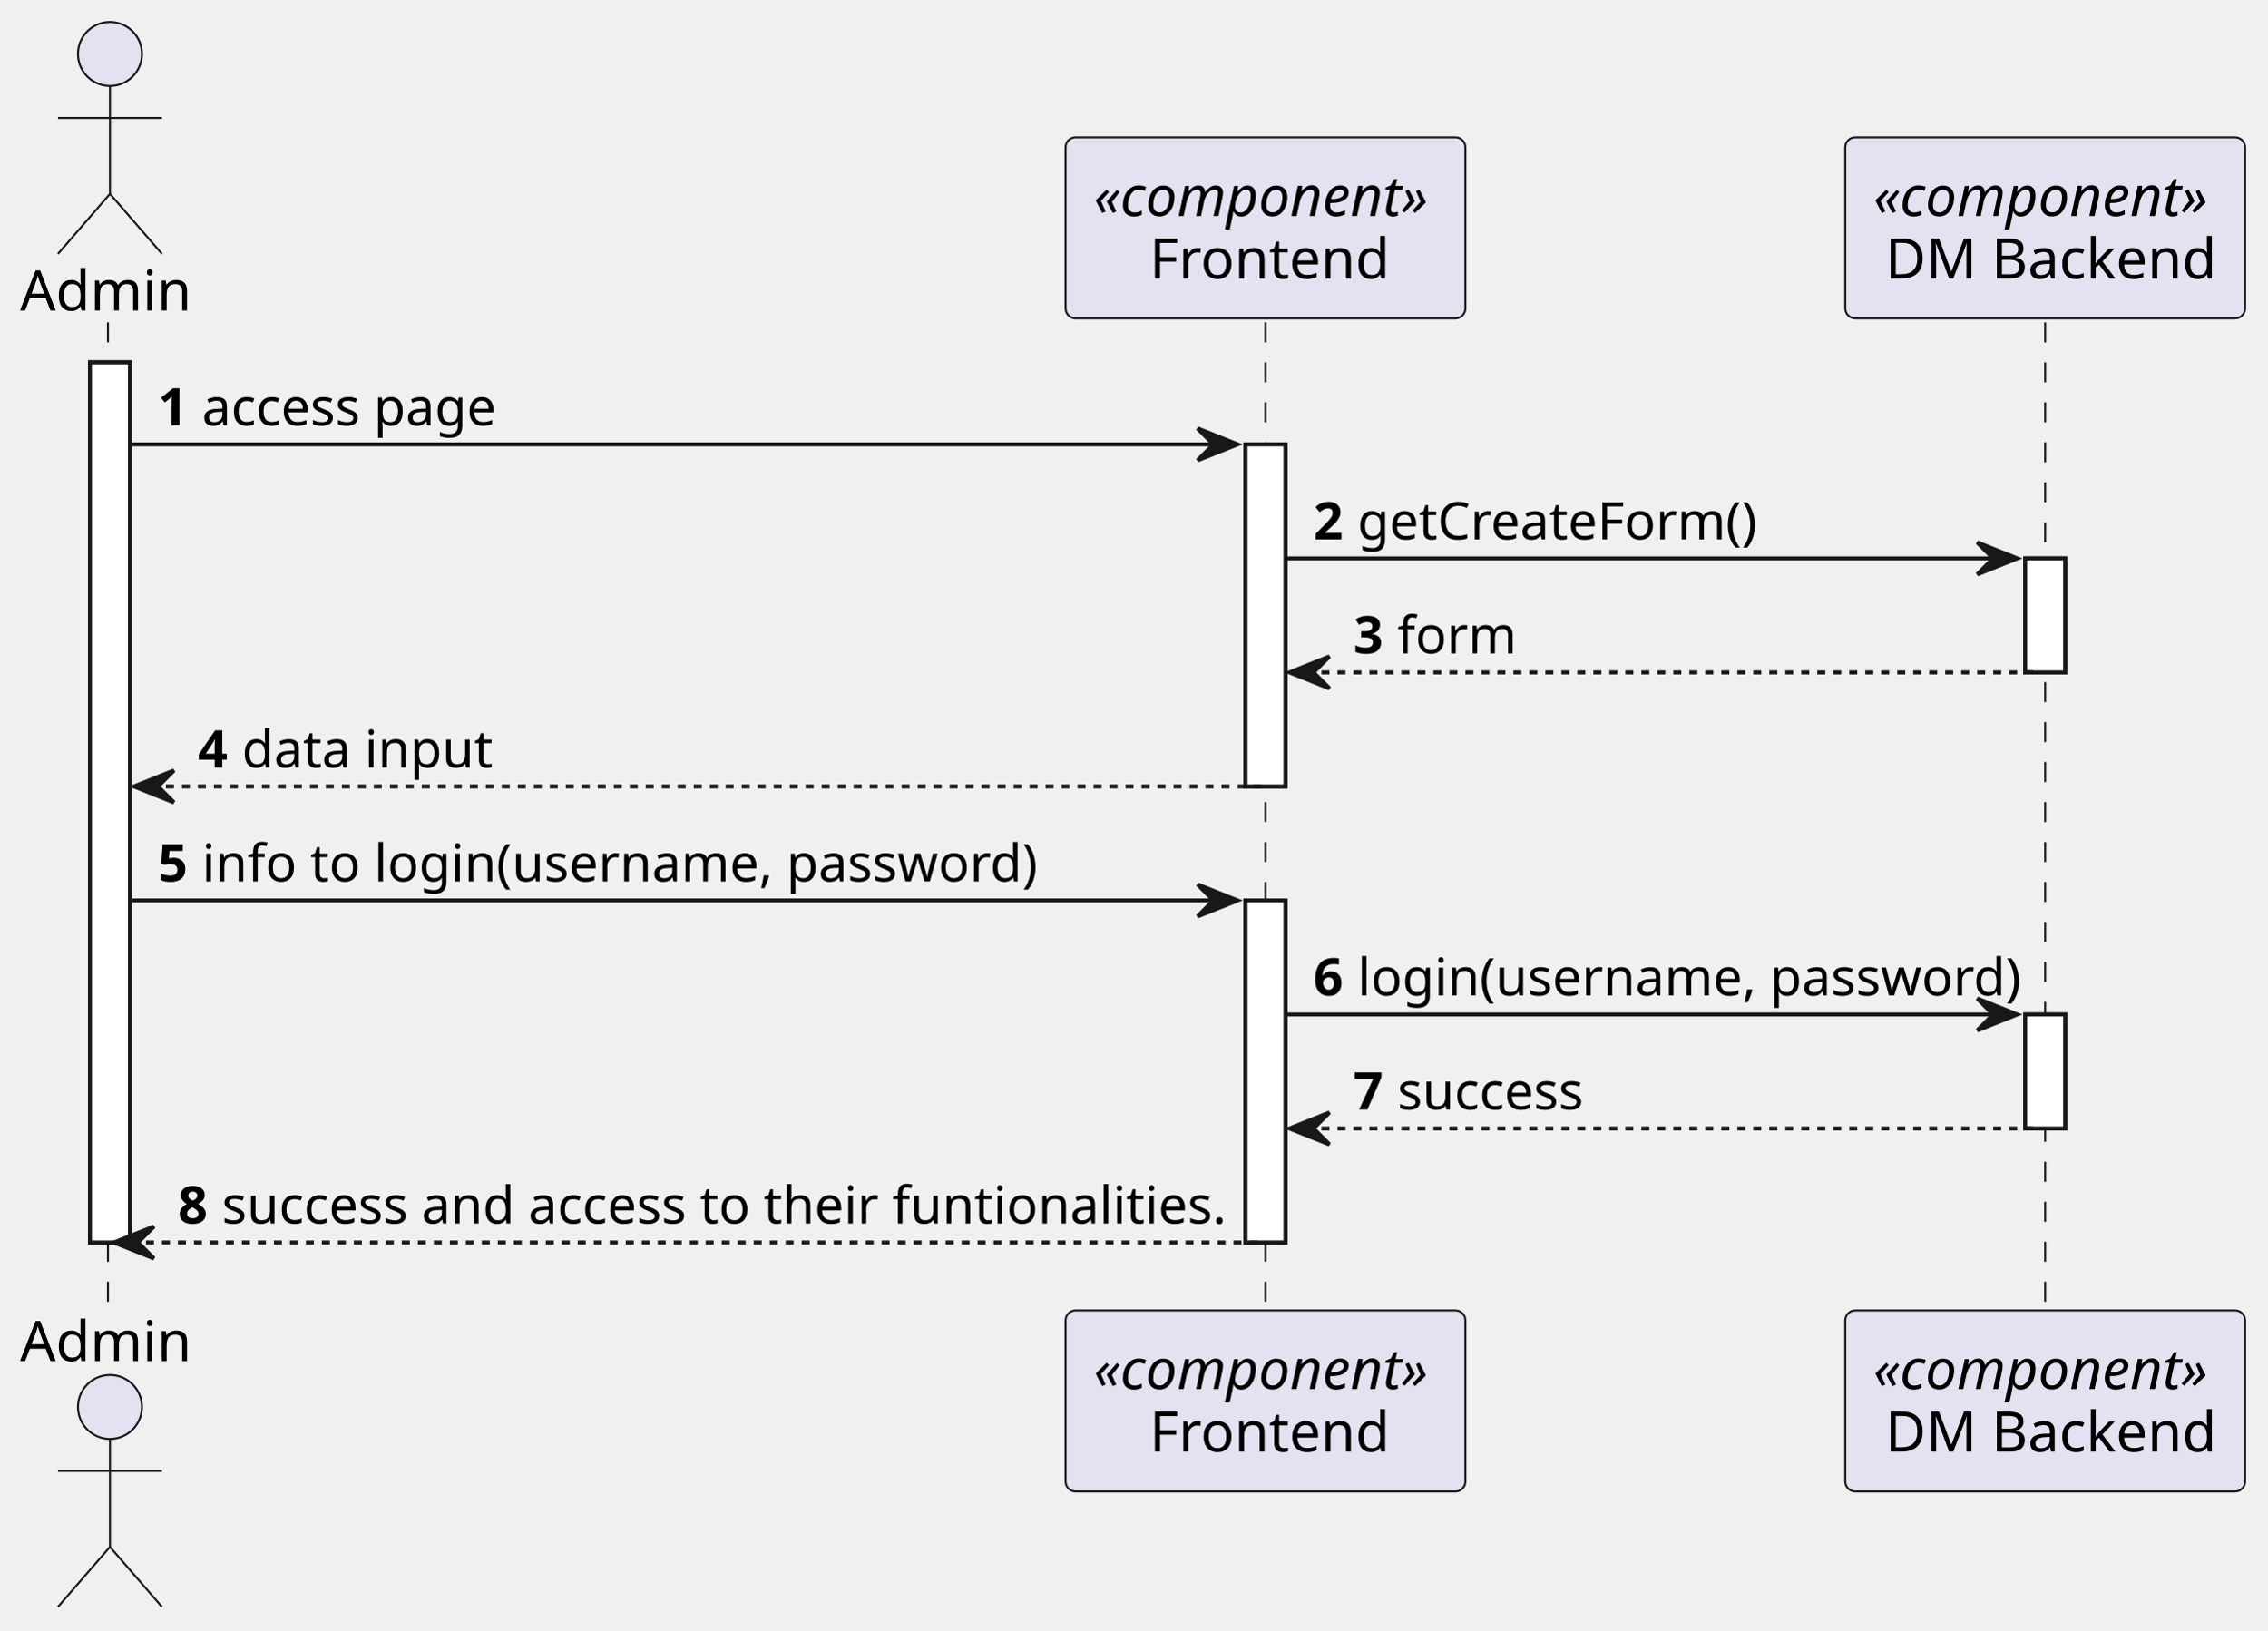
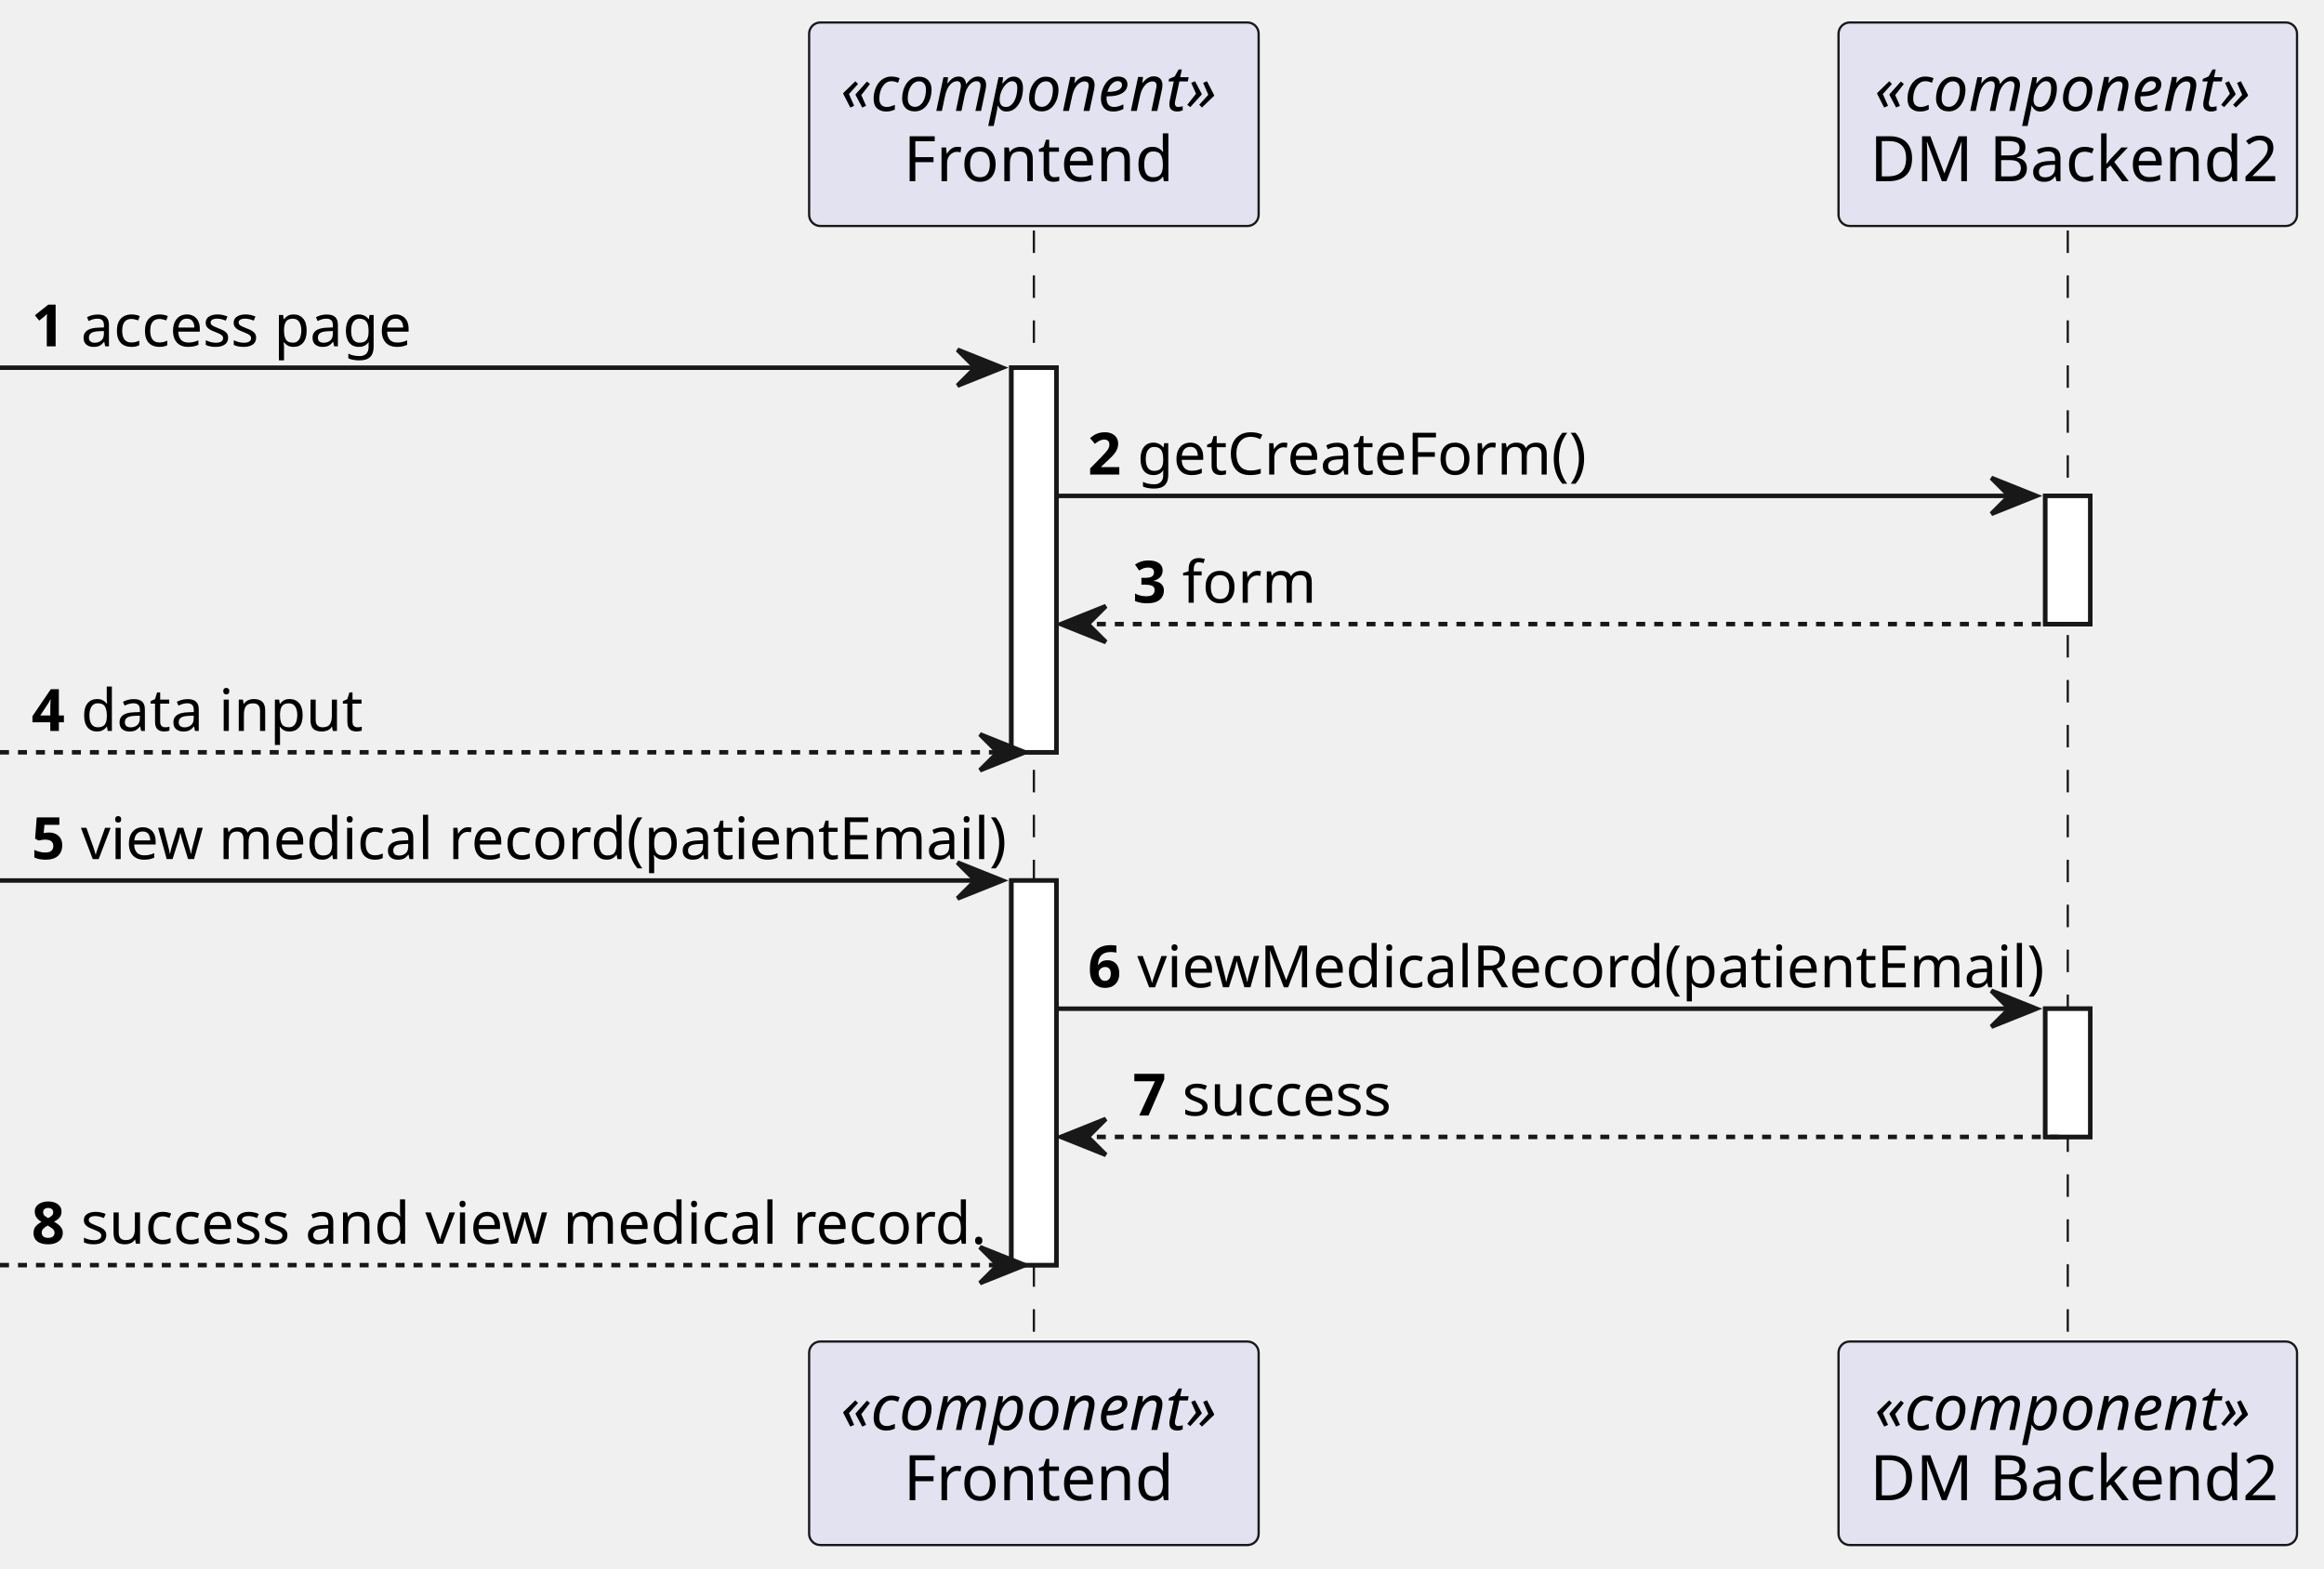
- <svg xmlns="http://www.w3.org/2000/svg" contentStyleType="text/css" height="408px" preserveAspectRatio="none" style="width:567px;height:408px;background:#FFFFFF;" version="1.1" viewBox="0 0 567 408" width="567px" zoomAndPan="magnify">
+ <svg xmlns="http://www.w3.org/2000/svg" contentStyleType="text/css" height="349px" preserveAspectRatio="none" style="width:517px;height:349px;background:#FFFFFF;" version="1.1" viewBox="0 0 517 349" width="517px" zoomAndPan="magnify">
  <defs />
  <g>
-     <rect fill="#FFFFFF" height="220.188" style="stroke:#181818;stroke-width:1.0;" width="10" x="22.5" y="90.641" />
-     <rect fill="#FFFFFF" height="85.57" style="stroke:#181818;stroke-width:1.0;" width="10" x="311.5" y="111.164" />
-     <rect fill="#FFFFFF" height="85.57" style="stroke:#181818;stroke-width:1.0;" width="10" x="311.5" y="225.258" />
-     <rect fill="#FFFFFF" height="28.523" style="stroke:#181818;stroke-width:1.0;" width="10" x="506.5" y="139.688" />
-     <rect fill="#FFFFFF" height="28.523" style="stroke:#181818;stroke-width:1.0;" width="10" x="506.5" y="253.781" />
-     <line style="stroke:#181818;stroke-width:0.5;stroke-dasharray:5.0,5.0;" x1="27" x2="27" y1="80.641" y2="328.828" />
-     <line style="stroke:#181818;stroke-width:0.5;stroke-dasharray:5.0,5.0;" x1="316.5" x2="316.5" y1="80.641" y2="328.828" />
-     <line style="stroke:#181818;stroke-width:0.5;stroke-dasharray:5.0,5.0;" x1="511.5" x2="511.5" y1="80.641" y2="328.828" />
-     <text fill="#000000" font-family="sans-serif" font-size="14" lengthAdjust="spacing" textLength="39" x="5" y="77.674">Admin</text>
-     <ellipse cx="27.5" cy="13.5" fill="#E2E2F0" rx="8" ry="8" style="stroke:#181818;stroke-width:0.5;" />
-     <path d="M27.5,21.5 L27.5,48.5 M14.5,29.5 L40.5,29.5 M27.5,48.5 L14.5,63.5 M27.5,48.5 L40.5,63.5 " fill="none" style="stroke:#181818;stroke-width:0.5;" />
-     <text fill="#000000" font-family="sans-serif" font-size="14" lengthAdjust="spacing" textLength="39" x="5" y="340.502">Admin</text>
-     <ellipse cx="27.5" cy="351.969" fill="#E2E2F0" rx="8" ry="8" style="stroke:#181818;stroke-width:0.5;" />
-     <path d="M27.5,359.969 L27.5,386.969 M14.5,367.969 L40.5,367.969 M27.5,386.969 L14.5,401.969 M27.5,386.969 L40.5,401.969 " fill="none" style="stroke:#181818;stroke-width:0.5;" />
-     <rect fill="#E2E2F0" height="45.281" rx="2.5" ry="2.5" style="stroke:#181818;stroke-width:0.5;" width="100" x="266.5" y="34.359" />
-     <text fill="#000000" font-family="sans-serif" font-size="14" font-style="italic" lengthAdjust="spacing" textLength="86" x="273.5" y="54.033">«component»</text>
-     <text fill="#000000" font-family="sans-serif" font-size="14" lengthAdjust="spacing" textLength="58" x="287.5" y="69.674">Frontend</text>
-     <rect fill="#E2E2F0" height="45.281" rx="2.5" ry="2.5" style="stroke:#181818;stroke-width:0.5;" width="100" x="266.5" y="327.828" />
-     <text fill="#000000" font-family="sans-serif" font-size="14" font-style="italic" lengthAdjust="spacing" textLength="86" x="273.5" y="347.502">«component»</text>
-     <text fill="#000000" font-family="sans-serif" font-size="14" lengthAdjust="spacing" textLength="58" x="287.5" y="363.143">Frontend</text>
-     <rect fill="#E2E2F0" height="45.281" rx="2.5" ry="2.5" style="stroke:#181818;stroke-width:0.5;" width="100" x="461.5" y="34.359" />
-     <text fill="#000000" font-family="sans-serif" font-size="14" font-style="italic" lengthAdjust="spacing" textLength="86" x="468.5" y="54.033">«component»</text>
-     <text fill="#000000" font-family="sans-serif" font-size="14" lengthAdjust="spacing" textLength="80" x="471.5" y="69.674">DM Backend</text>
-     <rect fill="#E2E2F0" height="45.281" rx="2.5" ry="2.5" style="stroke:#181818;stroke-width:0.5;" width="100" x="461.5" y="327.828" />
-     <text fill="#000000" font-family="sans-serif" font-size="14" font-style="italic" lengthAdjust="spacing" textLength="86" x="468.5" y="347.502">«component»</text>
-     <text fill="#000000" font-family="sans-serif" font-size="14" lengthAdjust="spacing" textLength="80" x="471.5" y="363.143">DM Backend</text>
-     <rect fill="#FFFFFF" height="220.188" style="stroke:#181818;stroke-width:1.0;" width="10" x="22.5" y="90.641" />
-     <rect fill="#FFFFFF" height="85.57" style="stroke:#181818;stroke-width:1.0;" width="10" x="311.5" y="111.164" />
-     <rect fill="#FFFFFF" height="85.57" style="stroke:#181818;stroke-width:1.0;" width="10" x="311.5" y="225.258" />
-     <rect fill="#FFFFFF" height="28.523" style="stroke:#181818;stroke-width:1.0;" width="10" x="506.5" y="139.688" />
-     <rect fill="#FFFFFF" height="28.523" style="stroke:#181818;stroke-width:1.0;" width="10" x="506.5" y="253.781" />
-     <polygon fill="#181818" points="299.5,107.164,309.5,111.164,299.5,115.164,303.5,111.164" style="stroke:#181818;stroke-width:1.0;" />
-     <line style="stroke:#181818;stroke-width:1.0;" x1="32.5" x2="305.5" y1="111.164" y2="111.164" />
-     <text fill="#000000" font-family="sans-serif" font-size="13" font-weight="bold" lengthAdjust="spacing" textLength="7" x="39.5" y="106.409">1</text>
-     <text fill="#000000" font-family="sans-serif" font-size="13" lengthAdjust="spacing" textLength="74" x="50.5" y="106.409">access page</text>
-     <polygon fill="#181818" points="494.5,135.688,504.5,139.688,494.5,143.688,498.5,139.688" style="stroke:#181818;stroke-width:1.0;" />
-     <line style="stroke:#181818;stroke-width:1.0;" x1="321.5" x2="500.5" y1="139.688" y2="139.688" />
-     <text fill="#000000" font-family="sans-serif" font-size="13" font-weight="bold" lengthAdjust="spacing" textLength="7" x="328.5" y="134.933">2</text>
-     <text fill="#000000" font-family="sans-serif" font-size="13" lengthAdjust="spacing" textLength="94" x="339.5" y="134.933">getCreateForm()</text>
-     <polygon fill="#181818" points="332.5,164.211,322.5,168.211,332.5,172.211,328.5,168.211" style="stroke:#181818;stroke-width:1.0;" />
-     <line style="stroke:#181818;stroke-width:1.0;stroke-dasharray:2.0,2.0;" x1="326.5" x2="510.5" y1="168.211" y2="168.211" />
-     <text fill="#000000" font-family="sans-serif" font-size="13" font-weight="bold" lengthAdjust="spacing" textLength="7" x="338.5" y="163.456">3</text>
-     <text fill="#000000" font-family="sans-serif" font-size="13" lengthAdjust="spacing" textLength="25" x="349.5" y="163.456">form</text>
-     <polygon fill="#181818" points="43.5,192.734,33.5,196.734,43.5,200.734,39.5,196.734" style="stroke:#181818;stroke-width:1.0;" />
-     <line style="stroke:#181818;stroke-width:1.0;stroke-dasharray:2.0,2.0;" x1="37.5" x2="315.5" y1="196.734" y2="196.734" />
-     <text fill="#000000" font-family="sans-serif" font-size="13" font-weight="bold" lengthAdjust="spacing" textLength="7" x="49.5" y="191.98">4</text>
-     <text fill="#000000" font-family="sans-serif" font-size="13" lengthAdjust="spacing" textLength="57" x="60.5" y="191.98">data input</text>
-     <polygon fill="#181818" points="299.5,221.258,309.5,225.258,299.5,229.258,303.5,225.258" style="stroke:#181818;stroke-width:1.0;" />
-     <line style="stroke:#181818;stroke-width:1.0;" x1="32.5" x2="305.5" y1="225.258" y2="225.258" />
-     <text fill="#000000" font-family="sans-serif" font-size="13" font-weight="bold" lengthAdjust="spacing" textLength="7" x="39.5" y="220.503">5</text>
-     <text fill="#000000" font-family="sans-serif" font-size="13" lengthAdjust="spacing" textLength="194" x="50.5" y="220.503">info to login(username, password)</text>
-     <polygon fill="#181818" points="494.5,249.781,504.5,253.781,494.5,257.781,498.5,253.781" style="stroke:#181818;stroke-width:1.0;" />
-     <line style="stroke:#181818;stroke-width:1.0;" x1="321.5" x2="500.5" y1="253.781" y2="253.781" />
-     <text fill="#000000" font-family="sans-serif" font-size="13" font-weight="bold" lengthAdjust="spacing" textLength="7" x="328.5" y="249.026">6</text>
-     <text fill="#000000" font-family="sans-serif" font-size="13" lengthAdjust="spacing" textLength="155" x="339.5" y="249.026">login(username, password)</text>
-     <polygon fill="#181818" points="332.5,278.305,322.5,282.305,332.5,286.305,328.5,282.305" style="stroke:#181818;stroke-width:1.0;" />
-     <line style="stroke:#181818;stroke-width:1.0;stroke-dasharray:2.0,2.0;" x1="326.5" x2="510.5" y1="282.305" y2="282.305" />
-     <text fill="#000000" font-family="sans-serif" font-size="13" font-weight="bold" lengthAdjust="spacing" textLength="7" x="338.5" y="277.55">7</text>
-     <text fill="#000000" font-family="sans-serif" font-size="13" lengthAdjust="spacing" textLength="49" x="349.5" y="277.55">success</text>
-     <polygon fill="#181818" points="38.5,306.828,28.5,310.828,38.5,314.828,34.5,310.828" style="stroke:#181818;stroke-width:1.0;" />
-     <line style="stroke:#181818;stroke-width:1.0;stroke-dasharray:2.0,2.0;" x1="32.5" x2="315.5" y1="310.828" y2="310.828" />
-     <text fill="#000000" font-family="sans-serif" font-size="13" font-weight="bold" lengthAdjust="spacing" textLength="7" x="44.5" y="306.073">8</text>
-     <text fill="#000000" font-family="sans-serif" font-size="13" lengthAdjust="spacing" textLength="244" x="55.5" y="306.073">success and access to their funtionalities.</text>
+     <rect fill="#FFFFFF" height="85.57" style="stroke:#181818;stroke-width:1.0;" width="10" x="225" y="81.805" />
+     <rect fill="#FFFFFF" height="85.57" style="stroke:#181818;stroke-width:1.0;" width="10" x="225" y="195.898" />
+     <rect fill="#FFFFFF" height="28.523" style="stroke:#181818;stroke-width:1.0;" width="10" x="455" y="110.328" />
+     <rect fill="#FFFFFF" height="28.523" style="stroke:#181818;stroke-width:1.0;" width="10" x="455" y="224.422" />
+     <line style="stroke:#181818;stroke-width:0.5;stroke-dasharray:5.0,5.0;" x1="230" x2="230" y1="51.281" y2="299.469" />
+     <line style="stroke:#181818;stroke-width:0.5;stroke-dasharray:5.0,5.0;" x1="460" x2="460" y1="51.281" y2="299.469" />
+     <rect fill="#E2E2F0" height="45.281" rx="2.5" ry="2.5" style="stroke:#181818;stroke-width:0.5;" width="100" x="180" y="5" />
+     <text fill="#000000" font-family="sans-serif" font-size="14" font-style="italic" lengthAdjust="spacing" textLength="86" x="187" y="24.674">«component»</text>
+     <text fill="#000000" font-family="sans-serif" font-size="14" lengthAdjust="spacing" textLength="58" x="201" y="40.315">Frontend</text>
+     <rect fill="#E2E2F0" height="45.281" rx="2.5" ry="2.5" style="stroke:#181818;stroke-width:0.5;" width="100" x="180" y="298.469" />
+     <text fill="#000000" font-family="sans-serif" font-size="14" font-style="italic" lengthAdjust="spacing" textLength="86" x="187" y="318.143">«component»</text>
+     <text fill="#000000" font-family="sans-serif" font-size="14" lengthAdjust="spacing" textLength="58" x="201" y="333.783">Frontend</text>
+     <rect fill="#E2E2F0" height="45.281" rx="2.5" ry="2.5" style="stroke:#181818;stroke-width:0.5;" width="102" x="409" y="5" />
+     <text fill="#000000" font-family="sans-serif" font-size="14" font-style="italic" lengthAdjust="spacing" textLength="86" x="417" y="24.674">«component»</text>
+     <text fill="#000000" font-family="sans-serif" font-size="14" lengthAdjust="spacing" textLength="88" x="416" y="40.315">DM Backend2</text>
+     <rect fill="#E2E2F0" height="45.281" rx="2.5" ry="2.5" style="stroke:#181818;stroke-width:0.5;" width="102" x="409" y="298.469" />
+     <text fill="#000000" font-family="sans-serif" font-size="14" font-style="italic" lengthAdjust="spacing" textLength="86" x="417" y="318.143">«component»</text>
+     <text fill="#000000" font-family="sans-serif" font-size="14" lengthAdjust="spacing" textLength="88" x="416" y="333.783">DM Backend2</text>
+     <rect fill="#FFFFFF" height="85.57" style="stroke:#181818;stroke-width:1.0;" width="10" x="225" y="81.805" />
+     <rect fill="#FFFFFF" height="85.57" style="stroke:#181818;stroke-width:1.0;" width="10" x="225" y="195.898" />
+     <rect fill="#FFFFFF" height="28.523" style="stroke:#181818;stroke-width:1.0;" width="10" x="455" y="110.328" />
+     <rect fill="#FFFFFF" height="28.523" style="stroke:#181818;stroke-width:1.0;" width="10" x="455" y="224.422" />
+     <polygon fill="#181818" points="213,77.805,223,81.805,213,85.805,217,81.805" style="stroke:#181818;stroke-width:1.0;" />
+     <line style="stroke:#181818;stroke-width:1.0;" x1="0" x2="219" y1="81.805" y2="81.805" />
+     <text fill="#000000" font-family="sans-serif" font-size="13" font-weight="bold" lengthAdjust="spacing" textLength="7" x="7" y="77.05">1</text>
+     <text fill="#000000" font-family="sans-serif" font-size="13" lengthAdjust="spacing" textLength="74" x="18" y="77.05">access page</text>
+     <polygon fill="#181818" points="443,106.328,453,110.328,443,114.328,447,110.328" style="stroke:#181818;stroke-width:1.0;" />
+     <line style="stroke:#181818;stroke-width:1.0;" x1="235" x2="449" y1="110.328" y2="110.328" />
+     <text fill="#000000" font-family="sans-serif" font-size="13" font-weight="bold" lengthAdjust="spacing" textLength="7" x="242" y="105.573">2</text>
+     <text fill="#000000" font-family="sans-serif" font-size="13" lengthAdjust="spacing" textLength="94" x="253" y="105.573">getCreateForm()</text>
+     <polygon fill="#181818" points="246,134.852,236,138.852,246,142.852,242,138.852" style="stroke:#181818;stroke-width:1.0;" />
+     <line style="stroke:#181818;stroke-width:1.0;stroke-dasharray:2.0,2.0;" x1="240" x2="459" y1="138.852" y2="138.852" />
+     <text fill="#000000" font-family="sans-serif" font-size="13" font-weight="bold" lengthAdjust="spacing" textLength="7" x="252" y="134.097">3</text>
+     <text fill="#000000" font-family="sans-serif" font-size="13" lengthAdjust="spacing" textLength="25" x="263" y="134.097">form</text>
+     <polygon fill="#181818" points="218,163.375,228,167.375,218,171.375,222,167.375" style="stroke:#181818;stroke-width:1.0;" />
+     <line style="stroke:#181818;stroke-width:1.0;stroke-dasharray:2.0,2.0;" x1="0" x2="224" y1="167.375" y2="167.375" />
+     <text fill="#000000" font-family="sans-serif" font-size="13" font-weight="bold" lengthAdjust="spacing" textLength="7" x="7" y="162.62">4</text>
+     <text fill="#000000" font-family="sans-serif" font-size="13" lengthAdjust="spacing" textLength="57" x="18" y="162.62">data input</text>
+     <polygon fill="#181818" points="213,191.898,223,195.898,213,199.898,217,195.898" style="stroke:#181818;stroke-width:1.0;" />
+     <line style="stroke:#181818;stroke-width:1.0;" x1="0" x2="219" y1="195.898" y2="195.898" />
+     <text fill="#000000" font-family="sans-serif" font-size="13" font-weight="bold" lengthAdjust="spacing" textLength="7" x="7" y="191.144">5</text>
+     <text fill="#000000" font-family="sans-serif" font-size="13" lengthAdjust="spacing" textLength="193" x="18" y="191.144">view medical record(patientEmail)</text>
+     <polygon fill="#181818" points="443,220.422,453,224.422,443,228.422,447,224.422" style="stroke:#181818;stroke-width:1.0;" />
+     <line style="stroke:#181818;stroke-width:1.0;" x1="235" x2="449" y1="224.422" y2="224.422" />
+     <text fill="#000000" font-family="sans-serif" font-size="13" font-weight="bold" lengthAdjust="spacing" textLength="7" x="242" y="219.667">6</text>
+     <text fill="#000000" font-family="sans-serif" font-size="13" lengthAdjust="spacing" textLength="190" x="253" y="219.667">viewMedicalRecord(patientEmail)</text>
+     <polygon fill="#181818" points="246,248.945,236,252.945,246,256.945,242,252.945" style="stroke:#181818;stroke-width:1.0;" />
+     <line style="stroke:#181818;stroke-width:1.0;stroke-dasharray:2.0,2.0;" x1="240" x2="459" y1="252.945" y2="252.945" />
+     <text fill="#000000" font-family="sans-serif" font-size="13" font-weight="bold" lengthAdjust="spacing" textLength="7" x="252" y="248.19">7</text>
+     <text fill="#000000" font-family="sans-serif" font-size="13" lengthAdjust="spacing" textLength="49" x="263" y="248.19">success</text>
+     <polygon fill="#181818" points="218,277.469,228,281.469,218,285.469,222,281.469" style="stroke:#181818;stroke-width:1.0;" />
+     <line style="stroke:#181818;stroke-width:1.0;stroke-dasharray:2.0,2.0;" x1="0" x2="224" y1="281.469" y2="281.469" />
+     <text fill="#000000" font-family="sans-serif" font-size="13" font-weight="bold" lengthAdjust="spacing" textLength="7" x="7" y="276.714">8</text>
+     <text fill="#000000" font-family="sans-serif" font-size="13" lengthAdjust="spacing" textLength="195" x="18" y="276.714">success and view medical record.</text>
  </g>
</svg>
